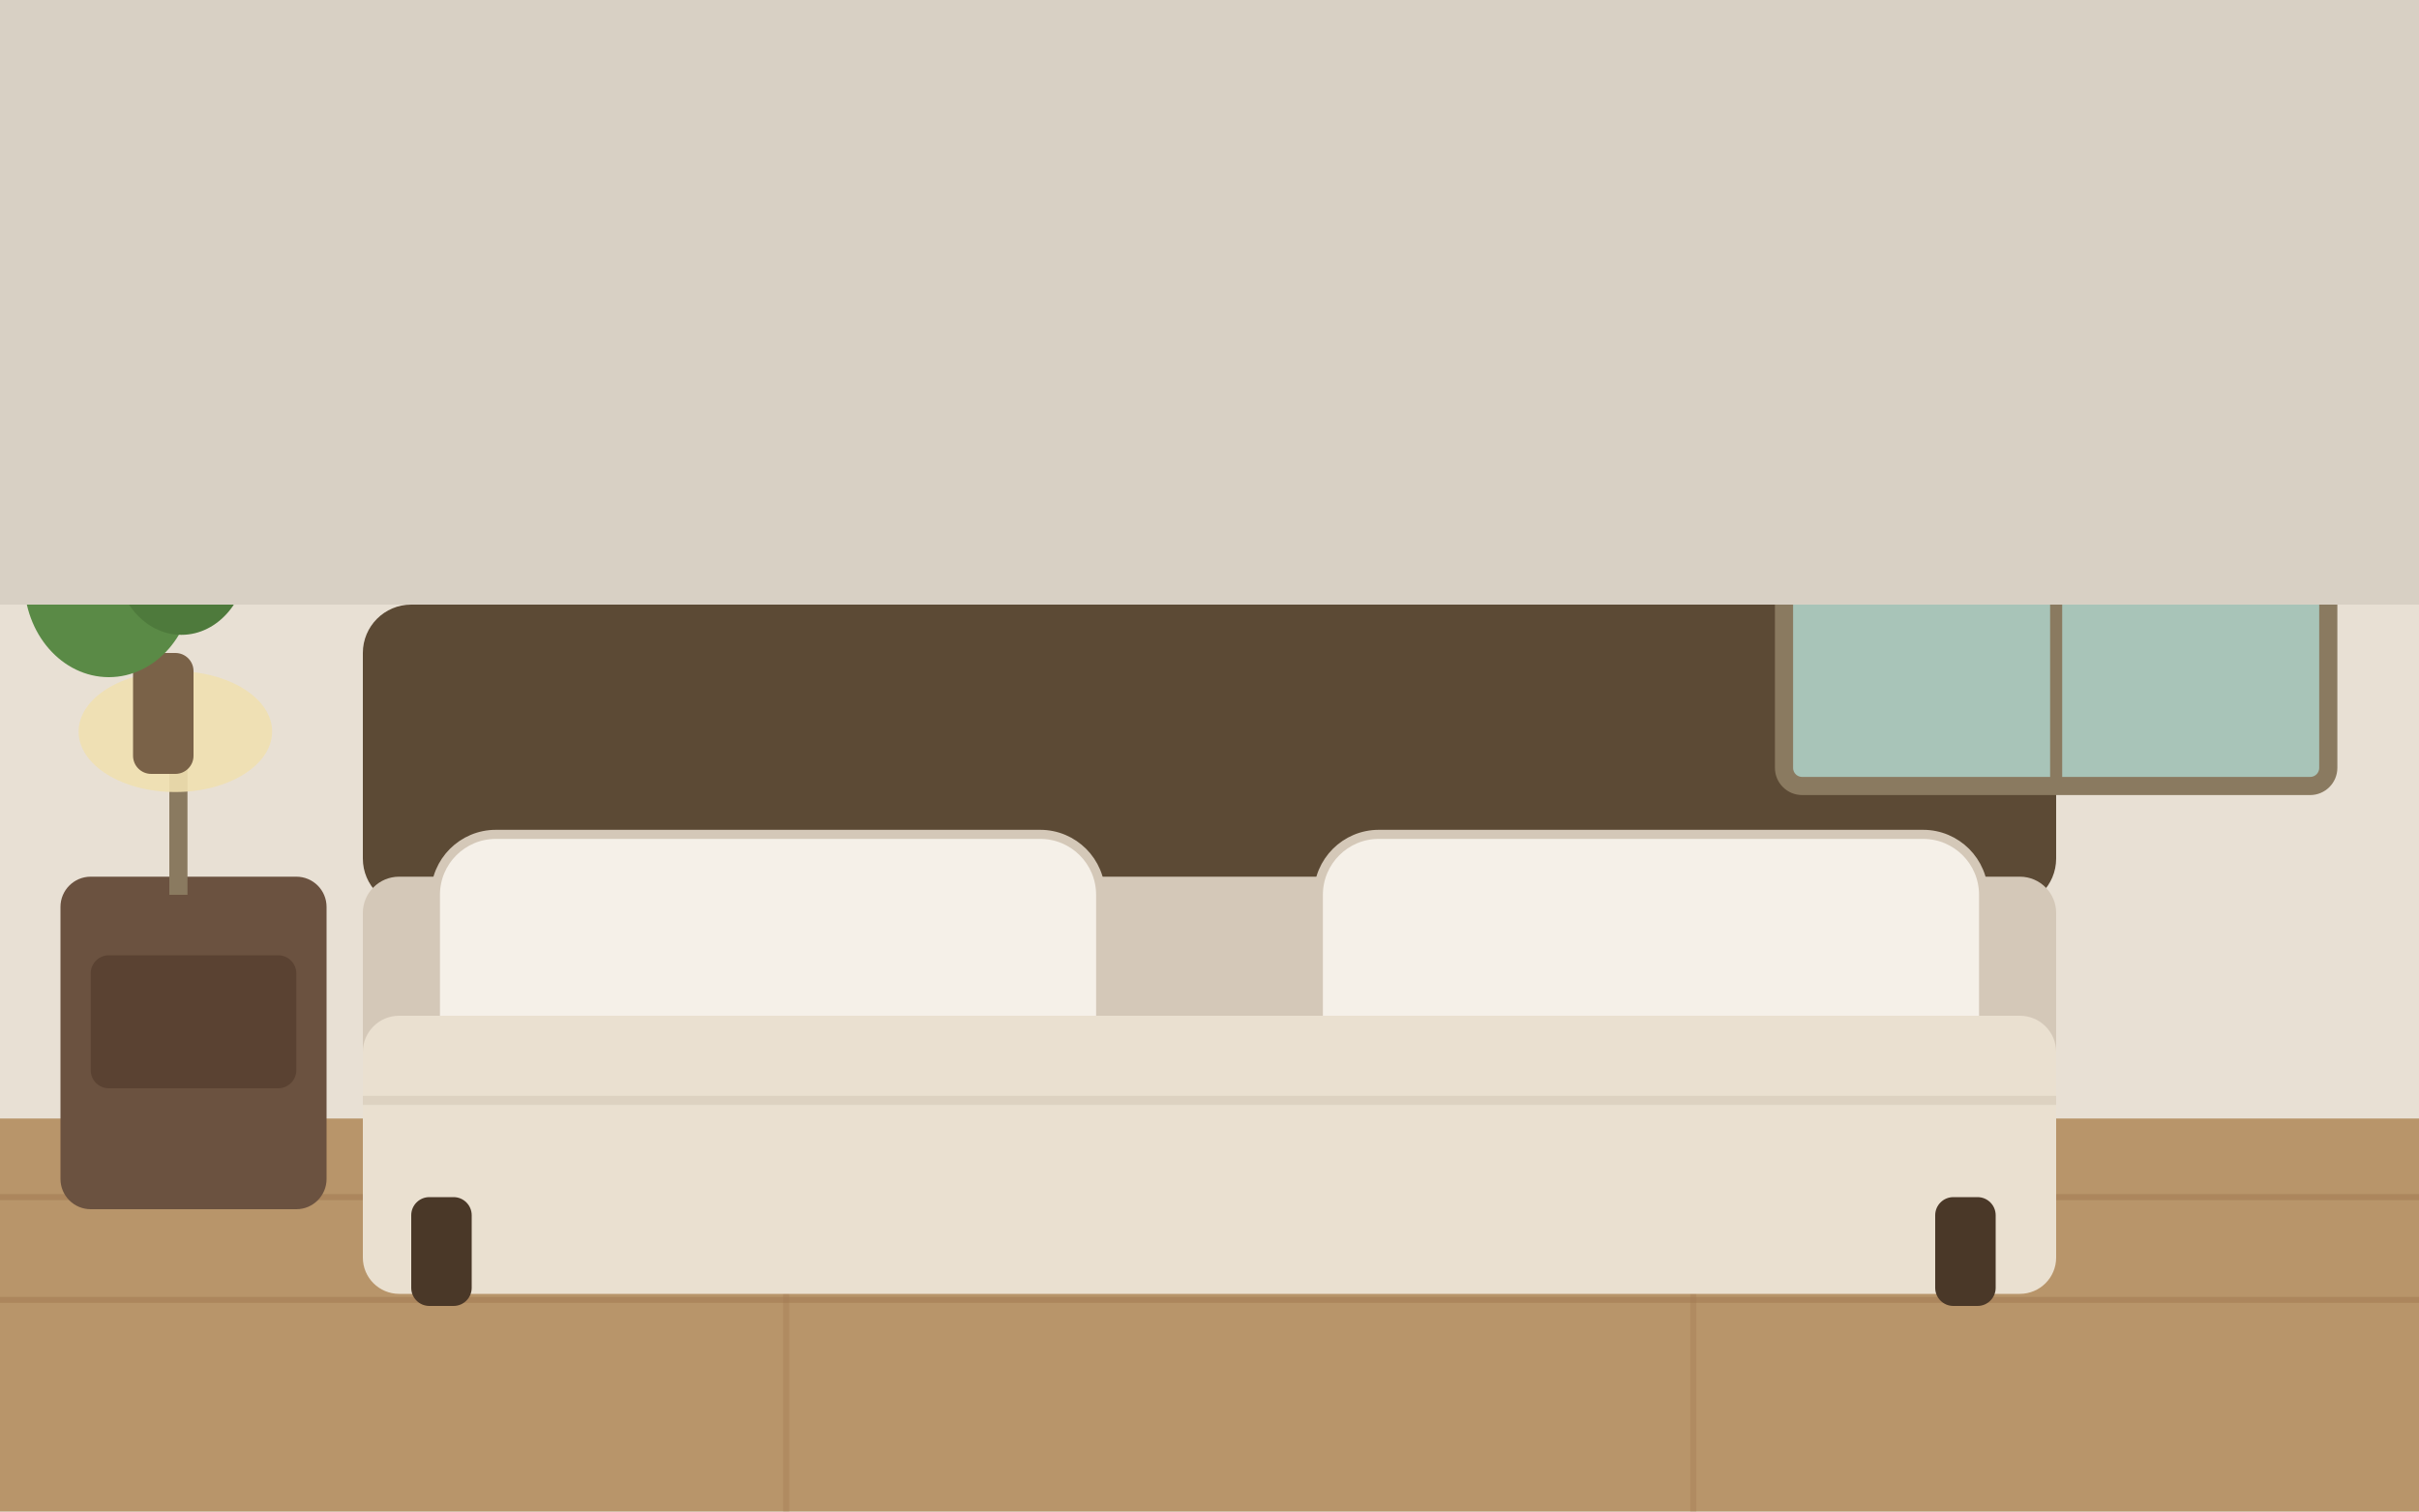
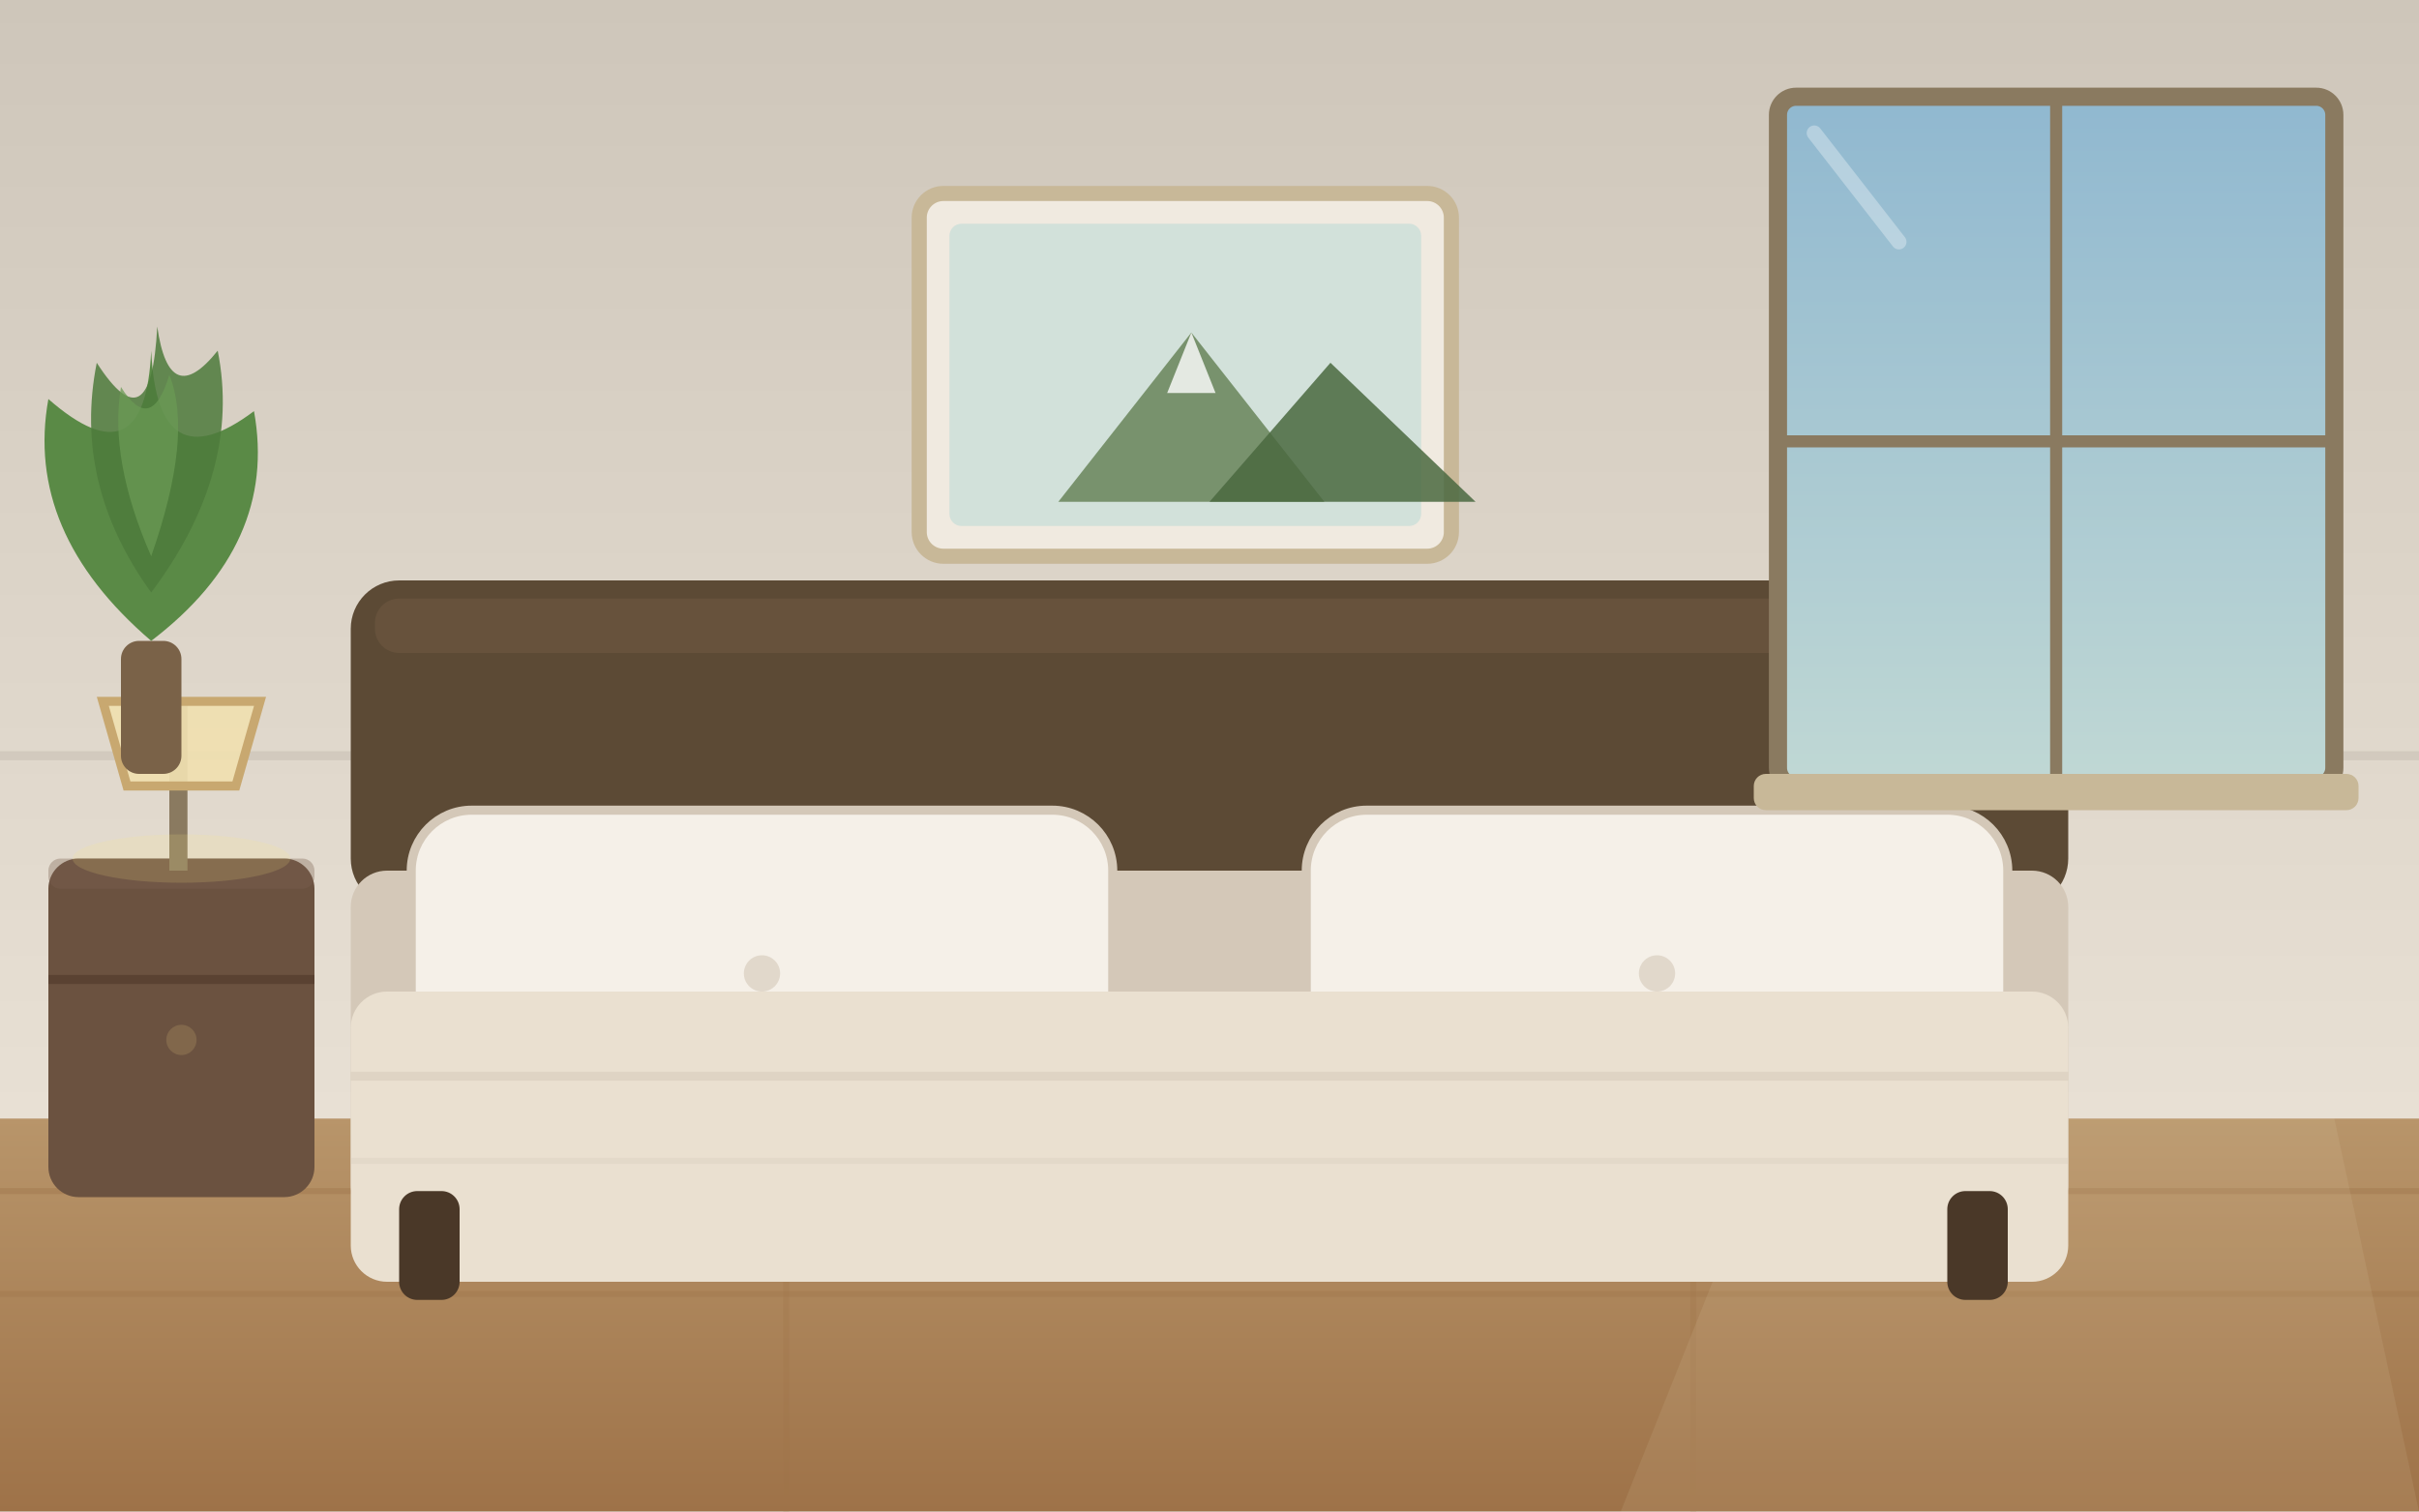
<svg xmlns="http://www.w3.org/2000/svg" viewBox="0 0 400 250" width="400" height="250">
-   <rect width="400" height="250" fill="#E8E0D4" />
-   <rect x="0" y="185" width="400" height="65" fill="#B8956A" />
-   <line x1="0" y1="198" x2="400" y2="198" stroke="#A07850" stroke-width="1" opacity="0.5" />
-   <line x1="0" y1="215" x2="400" y2="215" stroke="#A07850" stroke-width="1" opacity="0.5" />
-   <line x1="130" y1="185" x2="130" y2="250" stroke="#A07850" stroke-width="1" opacity="0.35" />
-   <line x1="280" y1="185" x2="280" y2="250" stroke="#A07850" stroke-width="1" opacity="0.35" />
-   <rect x="60" y="100" width="280" height="50" rx="8" fill="#5C4A35" />
-   <rect x="60" y="145" width="280" height="60" rx="6" fill="#D4C8B8" />
-   <rect x="72" y="138" width="110" height="50" rx="10" fill="#F5F0E8" />
-   <rect x="72" y="138" width="110" height="50" rx="10" fill="none" stroke="#D4C8B8" stroke-width="1.5" />
-   <rect x="218" y="138" width="110" height="50" rx="10" fill="#F5F0E8" />
-   <rect x="218" y="138" width="110" height="50" rx="10" fill="none" stroke="#D4C8B8" stroke-width="1.5" />
-   <rect x="60" y="168" width="280" height="46" rx="6" fill="#EAE0D0" />
-   <line x1="60" y1="182" x2="340" y2="182" stroke="#D4C8B8" stroke-width="1.5" opacity="0.6" />
-   <rect x="68" y="198" width="10" height="18" rx="3" fill="#4A3828" />
-   <rect x="320" y="198" width="10" height="18" rx="3" fill="#4A3828" />
-   <rect x="10" y="145" width="44" height="55" rx="5" fill="#6B5240" />
-   <rect x="15" y="158" width="34" height="22" rx="3" fill="#5A4232" />
-   <rect x="28" y="122" width="3" height="26" fill="#8A7A60" />
-   <ellipse cx="29" cy="121" rx="16" ry="10" fill="#F0E0B0" opacity="0.9" />
-   <rect x="295" y="20" width="90" height="110" fill="#A8C4B8" rx="3" />
-   <rect x="295" y="20" width="90" height="110" fill="none" stroke="#8A7A60" stroke-width="3" rx="3" />
-   <line x1="340" y1="20" x2="340" y2="130" stroke="#8A7A60" stroke-width="2" />
-   <line x1="295" y1="75" x2="385" y2="75" stroke="#8A7A60" stroke-width="2" />
-   <rect x="22" y="108" width="10" height="20" rx="3" fill="#7A6248" />
-   <ellipse cx="18" cy="96" rx="14" ry="16" fill="#5A8A46" />
-   <ellipse cx="30" cy="92" rx="11" ry="13" fill="#4E7A3C" />
-   <rect x="0" y="0" width="400" height="100" fill="#D8D0C4" />
+   <defs>
+     <linearGradient id="wall-ch" x1="0" y1="0" x2="0" y2="1">
+       <stop offset="0%" stop-color="#CEC6BA" />
+       <stop offset="55%" stop-color="#DDD5C9" />
+       <stop offset="100%" stop-color="#E8E0D4" />
+     </linearGradient>
+     <linearGradient id="floor-ch" x1="0" y1="0" x2="0" y2="1">
+       <stop offset="0%" stop-color="#B8956A" />
+       <stop offset="100%" stop-color="#9E7248" />
+     </linearGradient>
+     <linearGradient id="win-ch" x1="0" y1="0" x2="0" y2="1">
+       <stop offset="0%" stop-color="#90B8D0" />
+       <stop offset="100%" stop-color="#C0D8D4" />
+     </linearGradient>
+   </defs>
+   <rect width="400" height="185" fill="url(#wall-ch)" />
+   <line x1="0" y1="125" x2="400" y2="125" stroke="#C0B8AC" stroke-width="1.5" opacity="0.45" />
+   <rect x="0" y="185" width="400" height="65" fill="url(#floor-ch)" />
+   <line x1="0" y1="197" x2="400" y2="197" stroke="#9E7248" stroke-width="1" opacity="0.4" />
+   <line x1="0" y1="214" x2="400" y2="214" stroke="#9E7248" stroke-width="1" opacity="0.35" />
+   <line x1="130" y1="185" x2="130" y2="250" stroke="#9E7248" stroke-width="1" opacity="0.28" />
+   <line x1="280" y1="185" x2="280" y2="250" stroke="#9E7248" stroke-width="1" opacity="0.28" />
+   <path d="M294 185 L386 185 L400 250 L268 250 Z" fill="#F0E8C8" opacity="0.09" />
+   <ellipse cx="200" cy="204" rx="138" ry="7" fill="#3A2010" opacity="0.1" />
+   <rect x="58" y="96" width="284" height="54" rx="8" fill="#5C4A35" />
+   <rect x="62" y="99" width="276" height="9" rx="4" fill="#7A6248" opacity="0.35" />
+   <rect x="58" y="144" width="284" height="58" rx="6" fill="#D4C8B8" />
+   <rect x="68" y="134" width="116" height="54" rx="10" fill="#F5F0E8" />
+   <rect x="68" y="134" width="116" height="54" fill="none" stroke="#D4C8B8" stroke-width="1.5" rx="10" />
+   <circle cx="126" cy="161" r="3" fill="#D4C8B8" opacity="0.6" />
+   <rect x="216" y="134" width="116" height="54" rx="10" fill="#F5F0E8" />
+   <rect x="216" y="134" width="116" height="54" fill="none" stroke="#D4C8B8" stroke-width="1.5" rx="10" />
+   <circle cx="274" cy="161" r="3" fill="#D4C8B8" opacity="0.6" />
+   <rect x="58" y="164" width="284" height="48" rx="6" fill="#EAE0D0" />
+   <line x1="58" y1="178" x2="342" y2="178" stroke="#D4C8B8" stroke-width="1.5" opacity="0.5" />
+   <line x1="58" y1="192" x2="342" y2="192" stroke="#D4C8B8" stroke-width="1" opacity="0.3" />
+   <rect x="66" y="197" width="10" height="18" rx="3" fill="#4A3828" />
+   <rect x="322" y="197" width="10" height="18" rx="3" fill="#4A3828" />
+   <rect x="8" y="142" width="44" height="56" rx="5" fill="#6B5240" />
+   <line x1="8" y1="162" x2="52" y2="162" stroke="#5A4232" stroke-width="1.5" />
+   <circle cx="30" cy="172" r="2.5" fill="#8A7050" opacity="0.7" />
+   <rect x="8" y="142" width="44" height="5" rx="2" fill="#7A6050" opacity="0.35" />
+   <rect x="28" y="116" width="3" height="28" fill="#8A7A60" />
+   <path d="M17 116 L43 116 L39 130 L21 130 Z" fill="#F0E0B0" opacity="0.92" />
+   <path d="M17 116 L43 116 L39 130 L21 130 Z" fill="none" stroke="#C8A870" stroke-width="1.5" />
+   <ellipse cx="30" cy="142" rx="18" ry="4" fill="#F8E880" opacity="0.16" />
+   <rect x="294" y="16" width="92" height="114" rx="3" fill="url(#win-ch)" />
+   <rect x="294" y="16" width="92" height="114" fill="none" stroke="#8A7A60" stroke-width="3" rx="3" />
+   <line x1="340" y1="16" x2="340" y2="130" stroke="#8A7A60" stroke-width="2" />
+   <line x1="294" y1="73" x2="386" y2="73" stroke="#8A7A60" stroke-width="2" />
+   <line x1="300" y1="22" x2="314" y2="40" stroke="white" stroke-width="2.5" opacity="0.32" stroke-linecap="round" />
+   <rect x="290" y="128" width="100" height="6" rx="2" fill="#C8B898" />
+   <rect x="20" y="106" width="10" height="22" rx="3" fill="#7A6248" />
+   <path d="M25 106 Q4 88 8 66 Q24 80 25 58 Q26 80 42 68 Q46 90 25 106Z" fill="#5A8A46" />
+   <path d="M25 98 Q12 80 16 60 Q25 74 26 54 Q28 68 36 58 Q40 78 25 98Z" fill="#4E7A3C" opacity="0.85" />
+   <path d="M25 92 Q18 76 20 64 Q25 72 28 62 Q32 72 25 92Z" fill="#6A9A54" opacity="0.75" />
+   <rect x="152" y="32" width="88" height="60" rx="4" fill="#F0EAE0" />
+   <rect x="152" y="32" width="88" height="60" fill="none" stroke="#C8B898" stroke-width="2.5" rx="4" />
+   <rect x="157" y="37" width="78" height="50" rx="2" fill="#C8DDD8" opacity="0.75" />
+   <polygon points="175,83 197,55 219,83" fill="#5A7848" opacity="0.75" />
+   <polygon points="200,83 220,60 244,83" fill="#4A6840" opacity="0.85" />
+   <polygon points="197,55 193,65 201,65" fill="white" opacity="0.8" />
</svg>
